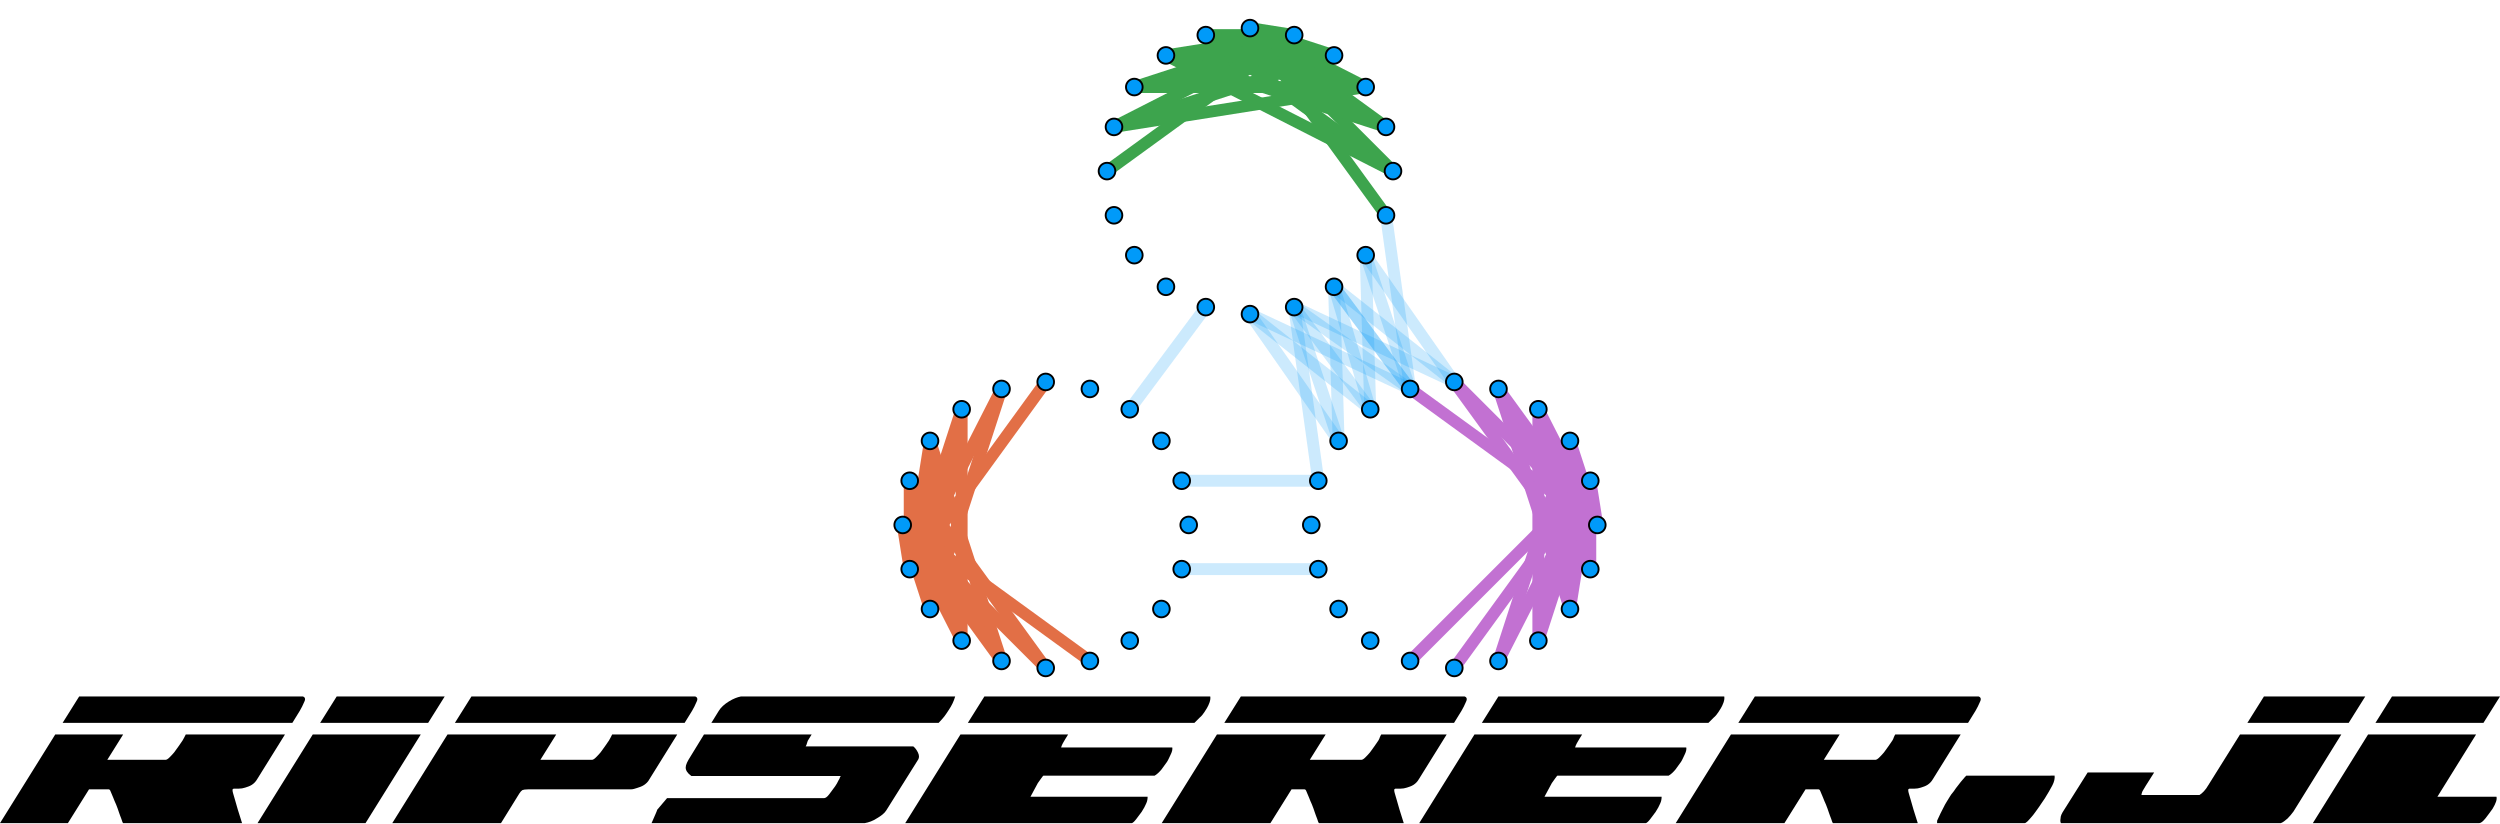
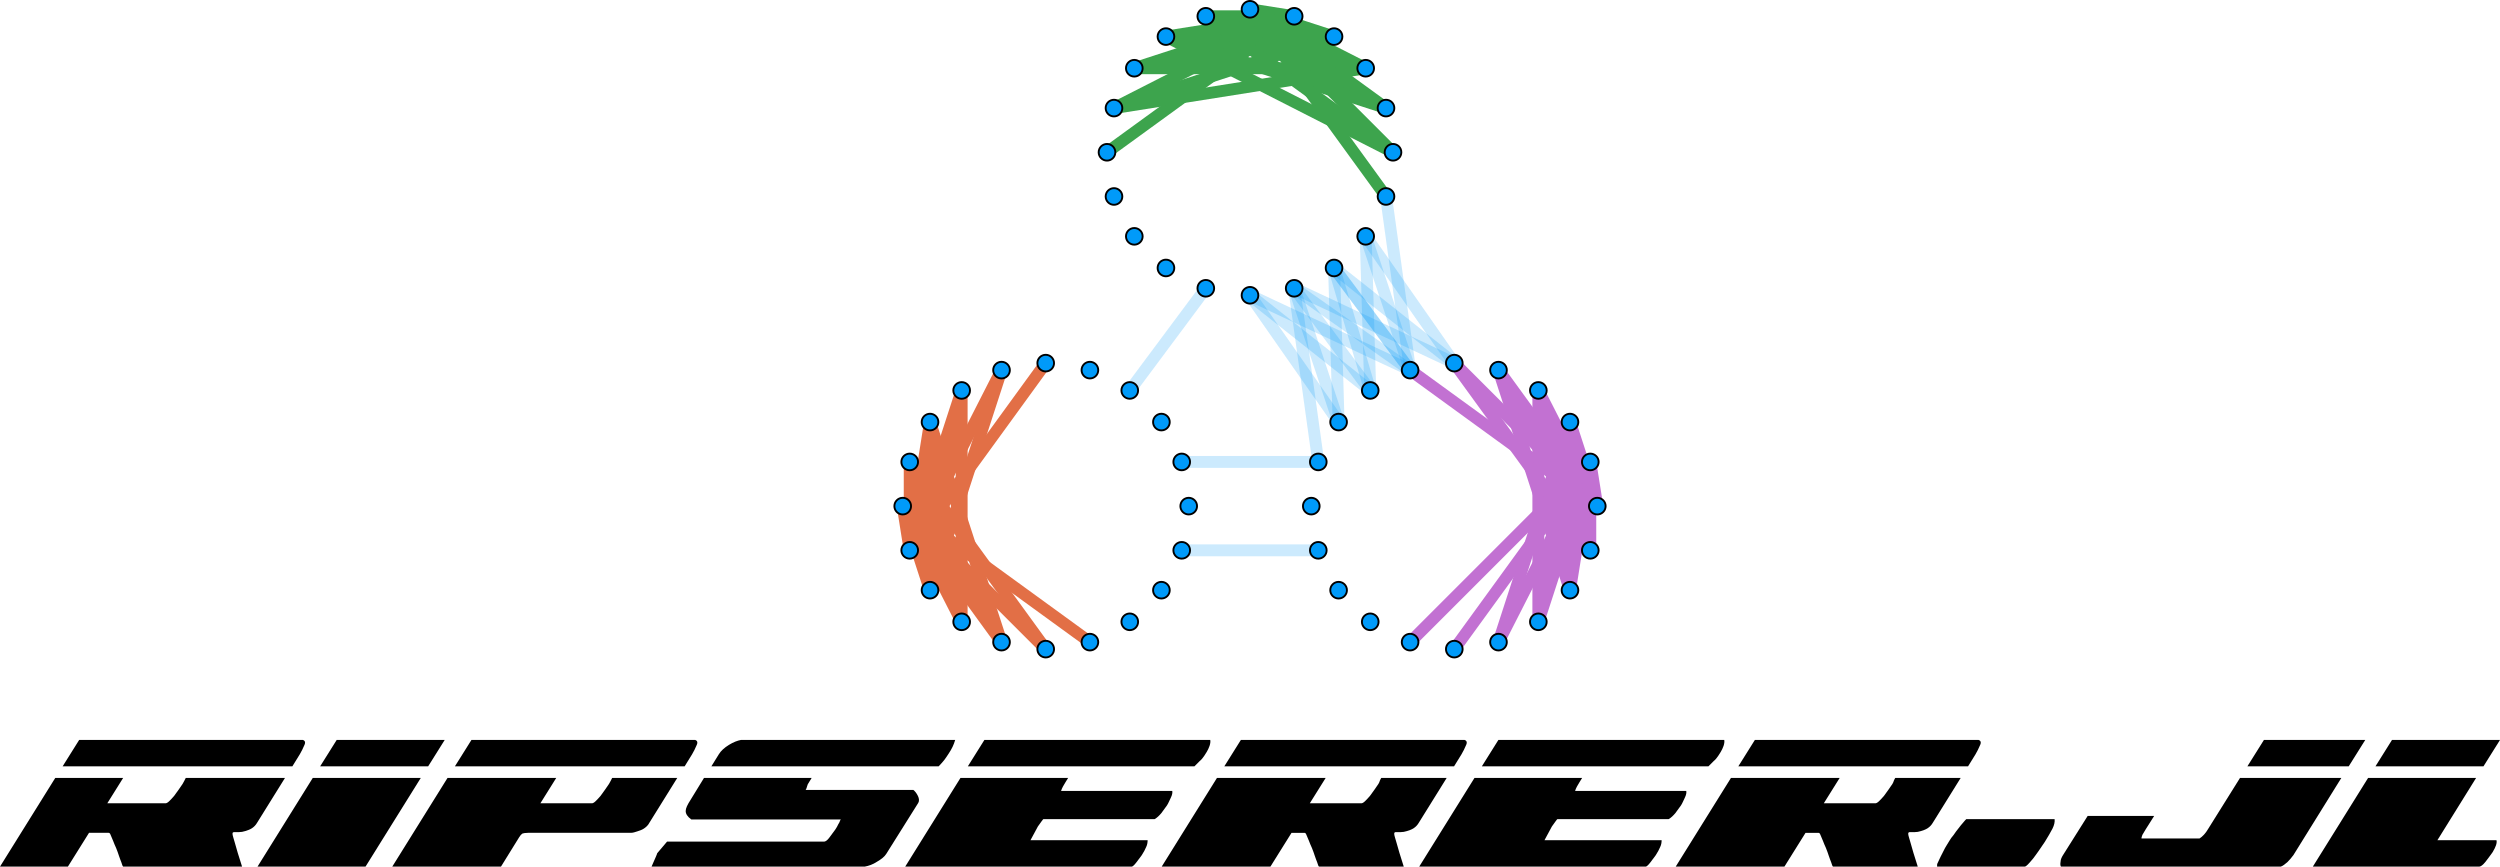
- <svg xmlns="http://www.w3.org/2000/svg" xmlns:xlink="http://www.w3.org/1999/xlink" width="360.984mm" height="118.854mm" viewBox="0 0 360.984 118.854" version="1.1" id="svg8">
+ <svg xmlns="http://www.w3.org/2000/svg" xmlns:xlink="http://www.w3.org/1999/xlink" width="360.984mm" height="125.132mm" viewBox="0 0 360.984 125.132" version="1.1" id="svg8">
  <defs id="defs2">
    <linearGradient id="linearGradient5835">
      <stop style="stop-color:#ff0000;stop-opacity:1;" offset="0" id="stop5837" />
      <stop style="stop-color:#ff0000;stop-opacity:0;" offset="1" id="stop5839" />
    </linearGradient>
    <linearGradient xlink:href="#linearGradient5835" id="linearGradient5841" x1="-221.821" y1="1756.084" x2="258.179" y2="1756.084" gradientUnits="userSpaceOnUse" />
    <clipPath id="clip970">
      <rect x="0" y="0" width="2400" height="1600" id="rect286899" />
    </clipPath>
    <clipPath id="clip971">
      <rect x="480" y="0" width="1681" height="1600" id="rect286906" />
    </clipPath>
    <clipPath id="clip972">
      <rect x="510" y="47" width="1443" height="1443" id="rect286913" />
    </clipPath>
    <clipPath id="clip540">
      <rect x="0" y="0" width="2400" height="1600" id="rect5111" />
    </clipPath>
    <clipPath id="clip541">
      <rect x="480" y="0" width="1681" height="1600" id="rect5118" />
    </clipPath>
    <clipPath id="clip542">
      <rect x="510" y="47" width="1443" height="1443" id="rect5125" />
    </clipPath>
    <clipPath id="clip540-3">
      <rect x="0" y="0" width="2400" height="1600" id="rect5919" />
    </clipPath>
    <clipPath id="clip541-6">
      <rect x="480" y="0" width="1681" height="1600" id="rect5926" />
    </clipPath>
    <clipPath id="clip542-7">
      <rect x="510" y="47" width="1443" height="1443" id="rect5933" />
    </clipPath>
    <clipPath id="clip570">
      <rect x="0" y="0" width="2400" height="1600" id="rect6727" />
    </clipPath>
    <clipPath id="clip571">
      <rect x="480" y="0" width="1681" height="1600" id="rect6734" />
    </clipPath>
    <clipPath id="clip572">
      <rect x="510" y="47" width="1443" height="1443" id="rect6741" />
    </clipPath>
    <clipPath id="clip600">
      <rect x="0" y="0" width="2400" height="1600" id="rect1929" />
    </clipPath>
    <clipPath id="clip601">
      <rect x="480" y="0" width="1681" height="1600" id="rect1936" />
    </clipPath>
    <clipPath id="clip602">
      <rect x="510" y="47" width="1443" height="1443" id="rect1943" />
    </clipPath>
  </defs>
-   <g id="layer1" transform="translate(41.49708,94.77621)">
+   <g id="layer1" transform="translate(41.49708,101.0544)">
    <g aria-label="Ripserer.jl" id="text843" style="font-style:normal;font-variant:normal;font-weight:normal;font-stretch:normal;font-size:50.8px;line-height:1.25;font-family:'Dassault Laser Italic';-inkscape-font-specification:'Dassault Laser Italic, Normal';font-variant-ligatures:normal;font-variant-caps:normal;font-variant-numeric:normal;font-variant-east-asian:normal;letter-spacing:0px;word-spacing:0px;stroke-width:0.265">
      <path d="m -26.003,14.934 h 8.433 c 0.102,0 0.305,-0.102 0.508,-0.305 0.203,-0.203 0.457,-0.457 0.711,-0.762 0.203,-0.305 0.457,-0.61 0.66,-0.914 0.203,-0.305 0.406,-0.61 0.559,-0.813 0.152,-0.254 0.305,-0.559 0.457,-0.864 h 14.326 l -4.013,6.452 c -0.203,0.356 -0.457,0.61 -0.762,0.813 -0.305,0.203 -0.66,0.305 -0.965,0.406 -0.305,0.102 -0.61,0.152 -0.914,0.152 -0.305,0 -0.559,0 -0.762,0 l -0.152,0.102 v 0.203 c 0,0.152 0.152,0.61 0.356,1.321 0.203,0.711 0.508,1.829 1.016,3.353 H -23.717 c -0.102,-0.102 -0.152,-0.305 -0.254,-0.61 -0.102,-0.305 -0.254,-0.61 -0.356,-0.965 -0.102,-0.356 -0.254,-0.711 -0.406,-1.118 -0.152,-0.356 -0.305,-0.66 -0.406,-0.965 -0.203,-0.508 -0.356,-0.813 -0.406,-0.965 -0.051,-0.152 -0.152,-0.254 -0.254,-0.254 h -2.845 l -3.048,4.877 h -9.804 l 7.976,-12.802 h 9.804 z M 1.785,7.872 0.718,9.6 H -32.455 l 2.388,-3.81 H 2.242 c 0.305,0.102 0.406,0.356 0.203,0.762 -0.203,0.457 -0.406,0.914 -0.66,1.321 z" style="font-style:normal;font-variant:normal;font-weight:normal;font-stretch:normal;font-size:50.8px;font-family:'Dassault Laser Italic';-inkscape-font-specification:'Dassault Laser Italic, Normal';font-variant-ligatures:normal;font-variant-caps:normal;font-variant-numeric:normal;font-variant-east-asian:normal;stroke-width:0.265" id="path9286" />
      <path d="m -4.312,24.078 7.976,-12.802 h 15.596 l -7.976,12.802 z M 22.714,5.79 l -2.388,3.81 h -15.596 l 2.388,-3.81 z" style="font-style:normal;font-variant:normal;font-weight:normal;font-stretch:normal;font-size:50.8px;font-family:'Dassault Laser Italic';-inkscape-font-specification:'Dassault Laser Italic, Normal';font-variant-ligatures:normal;font-variant-caps:normal;font-variant-numeric:normal;font-variant-east-asian:normal;stroke-width:0.265" id="path9288" />
      <path d="m 36.532,14.934 h 7.468 c 0.102,0 0.305,-0.102 0.508,-0.305 0.203,-0.203 0.457,-0.457 0.711,-0.762 0.203,-0.305 0.457,-0.61 0.66,-0.914 0.203,-0.305 0.406,-0.61 0.559,-0.813 0.152,-0.254 0.305,-0.559 0.457,-0.864 h 9.398 l -4.013,6.452 c -0.203,0.406 -0.508,0.66 -0.813,0.864 -0.305,0.203 -0.66,0.305 -0.965,0.406 -0.305,0.102 -0.61,0.203 -0.914,0.203 -0.305,0 -0.559,0 -0.762,0 h -14.072 c -0.406,0 -0.66,0.051 -0.813,0.102 -0.152,0.102 -0.305,0.254 -0.457,0.508 l -2.642,4.267 h -15.697 l 7.976,-12.802 h 15.697 z m 21.895,-7.061 -1.067,1.727 h -33.172 l 2.388,-3.81 h 32.309 c 0.305,0.102 0.406,0.356 0.203,0.762 -0.203,0.457 -0.406,0.914 -0.66,1.321 z" style="font-style:normal;font-variant:normal;font-weight:normal;font-stretch:normal;font-size:50.8px;font-family:'Dassault Laser Italic';-inkscape-font-specification:'Dassault Laser Italic, Normal';font-variant-ligatures:normal;font-variant-caps:normal;font-variant-numeric:normal;font-variant-east-asian:normal;stroke-width:0.265" id="path9290" />
      <path d="m 75.14,12.19 -0.102,0.305 c -0.051,0.203 -0.102,0.356 -0.203,0.508 h 15.545 c 0.254,0.203 0.457,0.457 0.66,0.864 0.203,0.406 0.203,0.762 0.051,1.016 l -4.623,7.366 c -0.254,0.406 -0.711,0.762 -1.321,1.118 -0.61,0.406 -1.219,0.61 -1.778,0.711 h -30.785 c 0.508,-1.168 0.813,-1.829 0.813,-1.93 l 1.422,-1.676 h 22.657 c 0.203,0 0.457,-0.152 0.762,-0.559 0.305,-0.406 0.559,-0.762 0.864,-1.168 l 0.254,-0.406 c 0.152,-0.305 0.254,-0.508 0.356,-0.66 0.051,-0.152 0.102,-0.305 0.203,-0.406 h -21.59 c -0.559,-0.406 -0.813,-0.813 -0.813,-1.219 0,-0.406 0.254,-0.914 0.711,-1.626 l 1.93,-3.15 h 15.545 z m -13.919,-2.591 1.067,-1.727 c 0.305,-0.508 0.813,-0.965 1.473,-1.372 0.66,-0.406 1.219,-0.61 1.727,-0.711 h 30.937 c -0.203,0.711 -0.508,1.321 -0.914,1.93 -0.203,0.356 -0.457,0.66 -0.66,0.965 -0.254,0.305 -0.508,0.61 -0.813,0.914 z m -7.925,12.649 0.102,-0.102 z" style="font-style:normal;font-variant:normal;font-weight:normal;font-stretch:normal;font-size:50.8px;font-family:'Dassault Laser Italic';-inkscape-font-specification:'Dassault Laser Italic, Normal';font-variant-ligatures:normal;font-variant-caps:normal;font-variant-numeric:normal;font-variant-east-asian:normal;stroke-width:0.265" id="path9292" />
      <path d="M 121.926,24.078 H 89.211 l 7.976,-12.802 h 15.545 l -0.406,0.66 c -0.102,0.203 -0.254,0.406 -0.356,0.61 -0.102,0.203 -0.203,0.406 -0.254,0.61 h 16.053 c 0.051,0.203 0,0.559 -0.203,0.965 -0.203,0.406 -0.356,0.813 -0.559,1.118 -0.305,0.406 -0.559,0.762 -0.813,1.118 -0.305,0.356 -0.61,0.66 -0.965,0.864 h -16.053 c -0.051,0 -0.152,0.152 -0.305,0.356 l -0.508,0.711 -1.067,1.981 h 16.916 c 0,0.305 -0.051,0.66 -0.203,0.965 -0.152,0.356 -0.356,0.762 -0.66,1.219 -0.203,0.254 -0.457,0.61 -0.762,1.016 -0.305,0.406 -0.559,0.61 -0.66,0.61 z M 100.641,5.79 h 32.614 c 0.051,0.254 0,0.559 -0.102,0.864 -0.102,0.305 -0.254,0.61 -0.406,0.864 l -0.356,0.559 c -0.203,0.305 -0.406,0.559 -0.66,0.762 -0.254,0.254 -0.508,0.508 -0.762,0.762 H 98.253 Z" style="font-style:normal;font-variant:normal;font-weight:normal;font-stretch:normal;font-size:50.8px;font-family:'Dassault Laser Italic';-inkscape-font-specification:'Dassault Laser Italic, Normal';font-variant-ligatures:normal;font-variant-caps:normal;font-variant-numeric:normal;font-variant-east-asian:normal;stroke-width:0.265" id="path9294" />
      <path d="m 147.631,14.934 h 7.468 c 0.102,0 0.305,-0.102 0.508,-0.305 0.203,-0.203 0.457,-0.457 0.711,-0.762 0.203,-0.305 0.457,-0.61 0.66,-0.914 0.203,-0.305 0.406,-0.61 0.559,-0.813 0.102,-0.152 0.152,-0.305 0.203,-0.457 0.051,-0.102 0.102,-0.254 0.203,-0.406 h 9.449 l -4.013,6.452 c -0.203,0.356 -0.457,0.61 -0.762,0.813 -0.305,0.203 -0.66,0.305 -0.965,0.406 -0.305,0.102 -0.61,0.152 -0.914,0.152 -0.305,0 -0.559,0 -0.762,0 l -0.152,0.102 v 0.203 c 0,0.152 0.152,0.61 0.356,1.321 0.203,0.711 0.508,1.829 1.016,3.353 h -12.243 c -0.102,-0.102 -0.152,-0.305 -0.254,-0.61 -0.102,-0.305 -0.254,-0.61 -0.356,-0.965 -0.102,-0.356 -0.254,-0.711 -0.406,-1.118 -0.152,-0.356 -0.305,-0.66 -0.406,-0.965 -0.203,-0.508 -0.356,-0.813 -0.406,-0.965 -0.051,-0.152 -0.152,-0.254 -0.254,-0.254 h -1.88 l -3.048,4.877 h -15.697 l 7.976,-12.802 h 15.697 z m 21.895,-7.061 -1.067,1.727 h -33.172 l 2.388,-3.81 h 32.309 c 0.305,0.102 0.406,0.356 0.203,0.762 -0.203,0.457 -0.406,0.914 -0.66,1.321 z" style="font-style:normal;font-variant:normal;font-weight:normal;font-stretch:normal;font-size:50.8px;font-family:'Dassault Laser Italic';-inkscape-font-specification:'Dassault Laser Italic, Normal';font-variant-ligatures:normal;font-variant-caps:normal;font-variant-numeric:normal;font-variant-east-asian:normal;stroke-width:0.265" id="path9296" />
      <path d="m 196.145,24.078 h -32.715 l 7.976,-12.802 h 15.545 l -0.406,0.66 c -0.102,0.203 -0.254,0.406 -0.356,0.61 -0.102,0.203 -0.203,0.406 -0.254,0.61 h 16.053 c 0.051,0.203 0,0.559 -0.203,0.965 -0.203,0.406 -0.356,0.813 -0.559,1.118 -0.305,0.406 -0.559,0.762 -0.813,1.118 -0.305,0.356 -0.61,0.66 -0.965,0.864 h -16.053 c -0.051,0 -0.152,0.152 -0.305,0.356 l -0.508,0.711 -1.067,1.981 h 16.916 c 0,0.305 -0.051,0.66 -0.203,0.965 -0.152,0.356 -0.356,0.762 -0.66,1.219 -0.203,0.254 -0.457,0.61 -0.762,1.016 -0.305,0.406 -0.559,0.61 -0.66,0.61 z M 174.86,5.79 h 32.614 c 0.051,0.254 0,0.559 -0.102,0.864 -0.102,0.305 -0.254,0.61 -0.406,0.864 l -0.356,0.559 c -0.203,0.305 -0.406,0.559 -0.66,0.762 -0.254,0.254 -0.508,0.508 -0.762,0.762 h -32.715 z" style="font-style:normal;font-variant:normal;font-weight:normal;font-stretch:normal;font-size:50.8px;font-family:'Dassault Laser Italic';-inkscape-font-specification:'Dassault Laser Italic, Normal';font-variant-ligatures:normal;font-variant-caps:normal;font-variant-numeric:normal;font-variant-east-asian:normal;stroke-width:0.265" id="path9298" />
      <path d="m 221.85,14.934 h 7.468 c 0.102,0 0.305,-0.102 0.508,-0.305 0.203,-0.203 0.457,-0.457 0.711,-0.762 0.203,-0.305 0.457,-0.61 0.66,-0.914 0.203,-0.305 0.406,-0.61 0.559,-0.813 0.102,-0.152 0.152,-0.305 0.203,-0.457 0.051,-0.102 0.102,-0.254 0.203,-0.406 h 9.449 l -4.013,6.452 c -0.203,0.356 -0.457,0.61 -0.762,0.813 -0.305,0.203 -0.66,0.305 -0.965,0.406 -0.305,0.102 -0.61,0.152 -0.914,0.152 -0.305,0 -0.559,0 -0.762,0 l -0.152,0.102 v 0.203 c 0,0.152 0.152,0.61 0.356,1.321 0.203,0.711 0.508,1.829 1.016,3.353 h -12.243 c -0.102,-0.102 -0.152,-0.305 -0.254,-0.61 -0.102,-0.305 -0.254,-0.61 -0.356,-0.965 -0.102,-0.356 -0.254,-0.711 -0.406,-1.118 -0.152,-0.356 -0.305,-0.66 -0.406,-0.965 -0.203,-0.508 -0.356,-0.813 -0.406,-0.965 -0.051,-0.152 -0.152,-0.254 -0.254,-0.254 h -1.88 l -3.048,4.877 h -15.697 l 7.976,-12.802 h 15.697 z m 21.895,-7.061 -1.067,1.727 h -33.172 l 2.388,-3.81 h 32.309 c 0.305,0.102 0.406,0.356 0.203,0.762 -0.203,0.457 -0.406,0.914 -0.66,1.321 z" style="font-style:normal;font-variant:normal;font-weight:normal;font-stretch:normal;font-size:50.8px;font-family:'Dassault Laser Italic';-inkscape-font-specification:'Dassault Laser Italic, Normal';font-variant-ligatures:normal;font-variant-caps:normal;font-variant-numeric:normal;font-variant-east-asian:normal;stroke-width:0.265" id="path9300" />
      <path d="m 255.174,17.22 c 0.051,0.406 -0.051,0.864 -0.305,1.372 -0.305,0.559 -0.66,1.219 -1.118,1.93 -0.305,0.406 -0.559,0.864 -0.864,1.27 -0.305,0.406 -0.559,0.813 -0.813,1.118 -0.305,0.356 -0.559,0.66 -0.762,0.864 -0.203,0.203 -0.356,0.305 -0.457,0.305 h -12.649 c 0,-0.254 0,-0.406 0.051,-0.457 0.305,-0.711 0.61,-1.27 0.813,-1.676 0.203,-0.406 0.356,-0.711 0.559,-1.016 l 0.406,-0.66 c 0.102,-0.203 0.305,-0.457 0.559,-0.762 0.203,-0.305 0.457,-0.66 0.711,-0.965 0.203,-0.305 0.457,-0.559 0.66,-0.813 0.203,-0.254 0.356,-0.406 0.457,-0.508 z" style="font-style:normal;font-variant:normal;font-weight:normal;font-stretch:normal;font-size:50.8px;font-family:'Dassault Laser Italic';-inkscape-font-specification:'Dassault Laser Italic, Normal';font-variant-ligatures:normal;font-variant-caps:normal;font-variant-numeric:normal;font-variant-east-asian:normal;stroke-width:0.265" id="path9302" />
      <path d="m 289.667,22.401 c -0.254,0.356 -0.559,0.711 -0.864,1.016 -0.356,0.305 -0.66,0.559 -0.965,0.66 h -31.75 c -0.102,-0.152 -0.102,-0.406 -0.051,-0.711 0,-0.305 0.152,-0.66 0.457,-1.118 l 3.454,-5.486 h 9.601 l -1.219,1.93 c -0.254,0.406 -0.406,0.66 -0.457,0.762 -0.051,0.102 -0.102,0.254 -0.152,0.457 v 0.102 h 8.382 c 0.406,-0.254 0.864,-0.711 1.27,-1.422 l 4.572,-7.315 h 14.63 z m 10.363,-16.612 -2.388,3.81 h -14.63 l 2.388,-3.81 z" style="font-style:normal;font-variant:normal;font-weight:normal;font-stretch:normal;font-size:50.8px;font-family:'Dassault Laser Italic';-inkscape-font-specification:'Dassault Laser Italic, Normal';font-variant-ligatures:normal;font-variant-caps:normal;font-variant-numeric:normal;font-variant-east-asian:normal;stroke-width:0.265" id="path9304" />
      <path d="m 316.49,24.078 h -24.028 l 7.976,-12.802 h 15.596 l -5.588,8.992 h 8.534 c 0.102,0.406 -0.102,0.965 -0.559,1.727 -0.305,0.406 -0.61,0.864 -1.016,1.372 -0.406,0.508 -0.711,0.711 -0.914,0.711 z m 2.997,-18.288 -2.388,3.81 h -15.596 l 2.388,-3.81 z" style="font-style:normal;font-variant:normal;font-weight:normal;font-stretch:normal;font-size:50.8px;font-family:'Dassault Laser Italic';-inkscape-font-specification:'Dassault Laser Italic, Normal';font-variant-ligatures:normal;font-variant-caps:normal;font-variant-numeric:normal;font-variant-east-asian:normal;stroke-width:0.265" id="path9306" />
    </g>
-     <g id="g298716" transform="matrix(0.06614583,0,0,0.06614583,121.0208,-101.3405)">
+     <g id="g298716" transform="matrix(0.06614583,0,0,0.06614583,121.0208,-110.3364)">
      <g id="g6390" transform="matrix(1.320462,0,0,1.320462,-1318.147,-241.5185)">
        <g id="g7198" transform="matrix(0.9835073,0,0,0.9835073,21.85856,-49.79358)">
          <polyline clip-path="url(#clip572)" style="fill:none;stroke:#e26f46;stroke-width:20;stroke-opacity:1" points="   647.869,1111.76 659.633,1186.04    " id="polyline6746" transform="translate(-29.63435,83.64107)" />
          <polyline clip-path="url(#clip572)" style="fill:none;stroke:#e26f46;stroke-width:20;stroke-opacity:1" points="   659.633,1037.48 659.633,1186.04    " id="polyline6748" transform="translate(-29.63435,83.64107)" />
          <polyline clip-path="url(#clip572)" style="fill:none;stroke:#e26f46;stroke-width:20;stroke-opacity:1" points="   647.869,1111.76 693.776,1253.05    " id="polyline6750" transform="translate(-29.63435,83.64107)" />
          <polyline clip-path="url(#clip572)" style="fill:none;stroke:#e26f46;stroke-width:20;stroke-opacity:1" points="   693.776,970.469 659.633,1186.04    " id="polyline6752" transform="translate(-29.63435,83.64107)" />
          <polyline clip-path="url(#clip572)" style="fill:none;stroke:#e26f46;stroke-width:20;stroke-opacity:1" points="   647.869,1111.76 746.954,1306.22    " id="polyline6754" transform="translate(-29.63435,83.64107)" />
          <polyline clip-path="url(#clip572)" style="fill:none;stroke:#e26f46;stroke-width:20;stroke-opacity:1" points="   659.633,1037.48 693.776,1253.05    " id="polyline6756" transform="translate(-29.63435,83.64107)" />
          <polyline clip-path="url(#clip572)" style="fill:none;stroke:#e26f46;stroke-width:20;stroke-opacity:1" points="   746.954,917.291 659.633,1186.04    " id="polyline6758" transform="translate(-29.63435,83.64107)" />
          <polyline clip-path="url(#clip572)" style="fill:none;stroke:#e26f46;stroke-width:20;stroke-opacity:1" points="   693.776,970.469 693.776,1253.05    " id="polyline6760" transform="translate(-29.63435,83.64107)" />
          <polyline clip-path="url(#clip572)" style="fill:none;stroke:#e26f46;stroke-width:20;stroke-opacity:1" points="   659.633,1037.48 746.954,1306.22    " id="polyline6762" transform="translate(-29.63435,83.64107)" />
          <polyline clip-path="url(#clip572)" style="fill:none;stroke:#e26f46;stroke-width:20;stroke-opacity:1" points="   647.869,1111.76 813.963,1340.37    " id="polyline6764" transform="translate(-29.63435,83.64107)" />
          <polyline clip-path="url(#clip572)" style="fill:none;stroke:#e26f46;stroke-width:20;stroke-opacity:1" points="   693.776,970.469 746.954,1306.22    " id="polyline6766" transform="translate(-29.63435,83.64107)" />
          <polyline clip-path="url(#clip572)" style="fill:none;stroke:#e26f46;stroke-width:20;stroke-opacity:1" points="   647.869,1111.76 888.243,1352.13    " id="polyline6768" transform="translate(-29.63435,83.64107)" />
          <polyline clip-path="url(#clip572)" style="fill:none;stroke:#e26f46;stroke-width:20;stroke-opacity:1" points="   813.963,883.148 659.633,1186.04    " id="polyline6770" transform="translate(-29.63435,83.64107)" />
          <polyline clip-path="url(#clip572)" style="fill:none;stroke:#e26f46;stroke-width:20;stroke-opacity:1" points="   746.954,917.291 693.776,1253.05    " id="polyline6772" transform="translate(-29.63435,83.64107)" />
          <polyline clip-path="url(#clip572)" style="fill:none;stroke:#e26f46;stroke-width:20;stroke-opacity:1" points="   659.633,1037.48 813.963,1340.37    " id="polyline6774" transform="translate(-29.63435,83.64107)" />
          <polyline clip-path="url(#clip572)" style="fill:none;stroke:#e26f46;stroke-width:20;stroke-opacity:1" points="   647.869,1111.76 962.522,1340.37    " id="polyline6776" transform="translate(-29.63435,83.64107)" />
          <polyline clip-path="url(#clip572)" style="fill:none;stroke:#e26f46;stroke-width:20;stroke-opacity:1" points="   813.963,883.148 693.776,1253.05    " id="polyline6778" transform="translate(-29.63435,83.64107)" />
          <polyline clip-path="url(#clip572)" style="fill:none;stroke:#e26f46;stroke-width:20;stroke-opacity:1" points="   746.954,917.291 746.954,1306.22    " id="polyline6780" transform="translate(-29.63435,83.64107)" />
          <polyline clip-path="url(#clip572)" style="fill:none;stroke:#e26f46;stroke-width:20;stroke-opacity:1" points="   693.776,970.469 813.963,1340.37    " id="polyline6782" transform="translate(-29.63435,83.64107)" />
          <polyline clip-path="url(#clip572)" style="fill:none;stroke:#e26f46;stroke-width:20;stroke-opacity:1" points="   659.633,1186.04 888.243,871.383    " id="polyline6784" transform="translate(-29.63435,83.64107)" />
          <polyline clip-path="url(#clip572)" style="fill:none;stroke:#e26f46;stroke-width:20;stroke-opacity:1" points="   659.633,1037.48 888.243,1352.13    " id="polyline6786" transform="translate(-29.63435,83.64107)" />
          <polyline clip-path="url(#clip572)" style="fill:none;stroke:#c271d2;stroke-width:20;stroke-opacity:1" points="   1815.4,1111.76 1803.63,1037.48    " id="polyline6788" transform="translate(-29.63435,83.64107)" />
          <polyline clip-path="url(#clip572)" style="fill:none;stroke:#c271d2;stroke-width:20;stroke-opacity:1" points="   1803.63,1186.04 1803.63,1037.48    " id="polyline6790" transform="translate(-29.63435,83.64107)" />
          <polyline clip-path="url(#clip572)" style="fill:none;stroke:#c271d2;stroke-width:20;stroke-opacity:1" points="   1815.4,1111.76 1769.49,970.469    " id="polyline6792" transform="translate(-29.63435,83.64107)" />
          <polyline clip-path="url(#clip572)" style="fill:none;stroke:#c271d2;stroke-width:20;stroke-opacity:1" points="   1769.49,1253.05 1803.63,1037.48    " id="polyline6794" transform="translate(-29.63435,83.64107)" />
          <polyline clip-path="url(#clip572)" style="fill:none;stroke:#c271d2;stroke-width:20;stroke-opacity:1" points="   1815.4,1111.76 1716.31,917.291    " id="polyline6796" transform="translate(-29.63435,83.64107)" />
          <polyline clip-path="url(#clip572)" style="fill:none;stroke:#c271d2;stroke-width:20;stroke-opacity:1" points="   1803.63,1186.04 1769.49,970.469    " id="polyline6798" transform="translate(-29.63435,83.64107)" />
          <polyline clip-path="url(#clip572)" style="fill:none;stroke:#c271d2;stroke-width:20;stroke-opacity:1" points="   1716.31,1306.22 1803.63,1037.48    " id="polyline6800" transform="translate(-29.63435,83.64107)" />
          <polyline clip-path="url(#clip572)" style="fill:none;stroke:#c271d2;stroke-width:20;stroke-opacity:1" points="   1815.4,1111.76 1649.31,883.148    " id="polyline6802" transform="translate(-29.63435,83.64107)" />
          <polyline clip-path="url(#clip572)" style="fill:none;stroke:#c271d2;stroke-width:20;stroke-opacity:1" points="   1769.49,1253.05 1769.49,970.469    " id="polyline6804" transform="translate(-29.63435,83.64107)" />
          <polyline clip-path="url(#clip572)" style="fill:none;stroke:#c271d2;stroke-width:20;stroke-opacity:1" points="   1803.63,1186.04 1716.31,917.291    " id="polyline6806" transform="translate(-29.63435,83.64107)" />
          <polyline clip-path="url(#clip572)" style="fill:none;stroke:#c271d2;stroke-width:20;stroke-opacity:1" points="   1649.31,1340.37 1803.63,1037.48    " id="polyline6808" transform="translate(-29.63435,83.64107)" />
          <polyline clip-path="url(#clip572)" style="fill:none;stroke:#c271d2;stroke-width:20;stroke-opacity:1" points="   1769.49,1253.05 1716.31,917.291    " id="polyline6810" transform="translate(-29.63435,83.64107)" />
          <polyline clip-path="url(#clip572)" style="fill:none;stroke:#c271d2;stroke-width:20;stroke-opacity:1" points="   1815.4,1111.76 1575.03,871.383    " id="polyline6812" transform="translate(-29.63435,83.64107)" />
          <polyline clip-path="url(#clip572)" style="fill:none;stroke:#c271d2;stroke-width:20;stroke-opacity:1" points="   1716.31,1306.22 1769.49,970.469    " id="polyline6814" transform="translate(-29.63435,83.64107)" />
          <polyline clip-path="url(#clip572)" style="fill:none;stroke:#c271d2;stroke-width:20;stroke-opacity:1" points="   1803.63,1186.04 1649.31,883.148    " id="polyline6816" transform="translate(-29.63435,83.64107)" />
          <polyline clip-path="url(#clip572)" style="fill:none;stroke:#c271d2;stroke-width:20;stroke-opacity:1" points="   1500.75,883.148 1815.4,1111.76    " id="polyline6818" transform="translate(-29.63435,83.64107)" />
          <polyline clip-path="url(#clip572)" style="fill:none;stroke:#c271d2;stroke-width:20;stroke-opacity:1" points="   1575.03,1352.13 1803.63,1037.48    " id="polyline6820" transform="translate(-29.63435,83.64107)" />
          <polyline clip-path="url(#clip572)" style="fill:none;stroke:#c271d2;stroke-width:20;stroke-opacity:1" points="   1649.31,1340.37 1769.49,970.469    " id="polyline6822" transform="translate(-29.63435,83.64107)" />
          <polyline clip-path="url(#clip572)" style="fill:none;stroke:#c271d2;stroke-width:20;stroke-opacity:1" points="   1716.31,1306.22 1716.31,917.291    " id="polyline6824" transform="translate(-29.63435,83.64107)" />
          <polyline clip-path="url(#clip572)" style="fill:none;stroke:#c271d2;stroke-width:20;stroke-opacity:1" points="   1769.49,1253.05 1649.31,883.148    " id="polyline6826" transform="translate(-29.63435,83.64107)" />
          <polyline clip-path="url(#clip572)" style="fill:none;stroke:#c271d2;stroke-width:20;stroke-opacity:1" points="   1803.63,1186.04 1575.03,871.383    " id="polyline6828" transform="translate(-29.63435,83.64107)" />
          <polyline clip-path="url(#clip572)" style="fill:none;stroke:#c271d2;stroke-width:20;stroke-opacity:1" points="   1500.75,1340.37 1803.63,1037.48    " id="polyline6830" transform="translate(-29.63435,83.64107)" />
          <polyline clip-path="url(#clip572)" style="fill:none;stroke:#3da44d;stroke-width:20;stroke-opacity:1" points="   1305.91,288.377 1231.63,276.612    " id="polyline6832" transform="translate(-29.63435,83.64107)" />
          <polyline clip-path="url(#clip572)" style="fill:none;stroke:#3da44d;stroke-width:20;stroke-opacity:1" points="   1157.35,288.377 1305.91,288.377    " id="polyline6834" transform="translate(-29.63435,83.64107)" />
          <polyline clip-path="url(#clip572)" style="fill:none;stroke:#3da44d;stroke-width:20;stroke-opacity:1" points="   1372.92,322.519 1231.63,276.612    " id="polyline6836" transform="translate(-29.63435,83.64107)" />
          <polyline clip-path="url(#clip572)" style="fill:none;stroke:#3da44d;stroke-width:20;stroke-opacity:1" points="   1157.35,288.377 1372.92,322.519    " id="polyline6838" transform="translate(-29.63435,83.64107)" />
          <polyline clip-path="url(#clip572)" style="fill:none;stroke:#3da44d;stroke-width:20;stroke-opacity:1" points="   1090.35,322.519 1305.91,288.377    " id="polyline6840" transform="translate(-29.63435,83.64107)" />
          <polyline clip-path="url(#clip572)" style="fill:none;stroke:#3da44d;stroke-width:20;stroke-opacity:1" points="   1426.1,375.698 1231.63,276.612    " id="polyline6842" transform="translate(-29.63435,83.64107)" />
          <polyline clip-path="url(#clip572)" style="fill:none;stroke:#3da44d;stroke-width:20;stroke-opacity:1" points="   1090.35,322.519 1372.92,322.519    " id="polyline6844" transform="translate(-29.63435,83.64107)" />
          <polyline clip-path="url(#clip572)" style="fill:none;stroke:#3da44d;stroke-width:20;stroke-opacity:1" points="   1460.24,442.706 1231.63,276.612    " id="polyline6846" transform="translate(-29.63435,83.64107)" />
          <polyline clip-path="url(#clip572)" style="fill:none;stroke:#3da44d;stroke-width:20;stroke-opacity:1" points="   1157.35,288.377 1426.1,375.698    " id="polyline6848" transform="translate(-29.63435,83.64107)" />
          <polyline clip-path="url(#clip572)" style="fill:none;stroke:#3da44d;stroke-width:20;stroke-opacity:1" points="   1037.17,375.698 1305.91,288.377    " id="polyline6850" transform="translate(-29.63435,83.64107)" />
          <polyline clip-path="url(#clip572)" style="fill:none;stroke:#3da44d;stroke-width:20;stroke-opacity:1" points="   1157.35,288.377 1460.24,442.706    " id="polyline6852" transform="translate(-29.63435,83.64107)" />
          <polyline clip-path="url(#clip572)" style="fill:none;stroke:#3da44d;stroke-width:20;stroke-opacity:1" points="   1090.35,322.519 1426.1,375.698    " id="polyline6854" transform="translate(-29.63435,83.64107)" />
          <polyline clip-path="url(#clip572)" style="fill:none;stroke:#3da44d;stroke-width:20;stroke-opacity:1" points="   1003.02,442.706 1305.91,288.377    " id="polyline6856" transform="translate(-29.63435,83.64107)" />
          <polyline clip-path="url(#clip572)" style="fill:none;stroke:#3da44d;stroke-width:20;stroke-opacity:1" points="   1037.17,375.698 1372.92,322.519    " id="polyline6858" transform="translate(-29.63435,83.64107)" />
          <polyline clip-path="url(#clip572)" style="fill:none;stroke:#3da44d;stroke-width:20;stroke-opacity:1" points="   1472.01,516.986 1231.63,276.612    " id="polyline6860" transform="translate(-29.63435,83.64107)" />
          <polyline clip-path="url(#clip572)" style="fill:none;stroke:#3da44d;stroke-width:20;stroke-opacity:1" points="   1090.35,322.519 1460.24,442.706    " id="polyline6862" transform="translate(-29.63435,83.64107)" />
          <polyline clip-path="url(#clip572)" style="fill:none;stroke:#3da44d;stroke-width:20;stroke-opacity:1" points="   1003.02,442.706 1372.92,322.519    " id="polyline6864" transform="translate(-29.63435,83.64107)" />
          <polyline clip-path="url(#clip572)" style="fill:none;stroke:#3da44d;stroke-width:20;stroke-opacity:1" points="   991.26,516.986 1305.91,288.377    " id="polyline6866" transform="translate(-29.63435,83.64107)" />
          <polyline clip-path="url(#clip572)" style="fill:none;stroke:#3da44d;stroke-width:20;stroke-opacity:1" points="   1460.24,591.266 1231.63,276.612    " id="polyline6868" transform="translate(-29.63435,83.64107)" />
          <polyline clip-path="url(#clip572)" style="fill:none;stroke:#3da44d;stroke-width:20;stroke-opacity:1" points="   1157.35,288.377 1472.01,516.986    " id="polyline6870" transform="translate(-29.63435,83.64107)" />
          <polyline clip-path="url(#clip572)" style="fill:none;stroke:#3da44d;stroke-width:20;stroke-opacity:1" points="   1037.17,375.698 1426.1,375.698    " id="polyline6872" transform="translate(-29.63435,83.64107)" />
          <polyline clip-path="url(#clip572)" style="fill:none;stroke:#3da44d;stroke-width:20;stroke-opacity:1" points="   1090.35,322.519 1472.01,516.986    " id="polyline6874" transform="translate(-29.63435,83.64107)" />
          <polyline clip-path="url(#clip572)" style="fill:none;stroke:#3da44d;stroke-width:20;stroke-opacity:1" points="   1003.02,442.706 1426.1,375.698    " id="polyline6876" transform="translate(-29.63435,83.64107)" />
          <polyline clip-path="url(#clip572)" style="fill:none;stroke:#009af9;stroke-width:20;stroke-opacity:0.2" points="   1305.91,745.595 1433.74,917.291    " id="polyline6878" transform="translate(-29.63435,83.64107)" />
          <polyline clip-path="url(#clip572)" style="fill:none;stroke:#009af9;stroke-width:20;stroke-opacity:0.2" points="   1372.92,711.453 1500.75,883.148    " id="polyline6880" transform="translate(-29.63435,83.64107)" />
          <polyline clip-path="url(#clip572)" style="fill:none;stroke:#009af9;stroke-width:20;stroke-opacity:0.2" points="   1372.92,711.453 1433.74,917.291    " id="polyline6882" transform="translate(-29.63435,83.64107)" />
          <polyline clip-path="url(#clip572)" style="fill:none;stroke:#009af9;stroke-width:20;stroke-opacity:0.2" points="   1426.1,658.274 1500.75,883.148    " id="polyline6884" transform="translate(-29.63435,83.64107)" />
          <polyline clip-path="url(#clip572)" style="fill:none;stroke:#009af9;stroke-width:20;stroke-opacity:0.2" points="   1305.91,745.595 1380.56,970.469    " id="polyline6886" transform="translate(-29.63435,83.64107)" />
          <polyline clip-path="url(#clip572)" style="fill:none;stroke:#009af9;stroke-width:20;stroke-opacity:0.2" points="   1305.91,745.595 1500.75,883.148    " id="polyline6888" transform="translate(-29.63435,83.64107)" />
          <polyline clip-path="url(#clip572)" style="fill:none;stroke:#009af9;stroke-width:20;stroke-opacity:0.2" points="   1231.63,757.36 1433.74,917.291    " id="polyline6890" transform="translate(-29.63435,83.64107)" />
          <polyline clip-path="url(#clip572)" style="fill:none;stroke:#009af9;stroke-width:20;stroke-opacity:0.2" points="   1372.92,711.453 1575.03,871.383    " id="polyline6892" transform="translate(-29.63435,83.64107)" />
          <polyline clip-path="url(#clip572)" style="fill:none;stroke:#009af9;stroke-width:20;stroke-opacity:0.2" points="   1426.1,658.274 1433.74,917.291    " id="polyline6894" transform="translate(-29.63435,83.64107)" />
          <polyline clip-path="url(#clip572)" style="fill:none;stroke:#009af9;stroke-width:20;stroke-opacity:0.2" points="   1372.92,711.453 1380.56,970.469    " id="polyline6896" transform="translate(-29.63435,83.64107)" />
          <polyline clip-path="url(#clip572)" style="fill:none;stroke:#009af9;stroke-width:20;stroke-opacity:0.2" points="   1231.63,757.36 1380.56,970.469    " id="polyline6898" transform="translate(-29.63435,83.64107)" />
          <polyline clip-path="url(#clip572)" style="fill:none;stroke:#009af9;stroke-width:20;stroke-opacity:0.2" points="   1426.1,658.274 1575.03,871.383    " id="polyline6900" transform="translate(-29.63435,83.64107)" />
          <polyline clip-path="url(#clip572)" style="fill:none;stroke:#009af9;stroke-width:20;stroke-opacity:0.2" points="   1460.24,591.266 1500.75,883.148    " id="polyline6902" transform="translate(-29.63435,83.64107)" />
          <polyline clip-path="url(#clip572)" style="fill:none;stroke:#009af9;stroke-width:20;stroke-opacity:0.2" points="   1305.91,745.595 1346.42,1037.48    " id="polyline6904" transform="translate(-29.63435,83.64107)" />
          <polyline clip-path="url(#clip572)" style="fill:none;stroke:#009af9;stroke-width:20;stroke-opacity:0.2" points="   1231.63,757.36 1500.75,883.148    " id="polyline6906" transform="translate(-29.63435,83.64107)" />
          <polyline clip-path="url(#clip572)" style="fill:none;stroke:#009af9;stroke-width:20;stroke-opacity:0.2" points="   1305.91,745.595 1575.03,871.383    " id="polyline6908" transform="translate(-29.63435,83.64107)" />
          <polyline clip-path="url(#clip572)" style="fill:none;stroke:#009af9;stroke-width:20;stroke-opacity:0.2" points="   1346.42,1186.04 1116.85,1186.04    " id="polyline6910" transform="translate(-29.63435,83.64107)" />
          <polyline clip-path="url(#clip572)" style="fill:none;stroke:#009af9;stroke-width:20;stroke-opacity:0.2" points="   1346.42,1037.48 1116.85,1037.48    " id="polyline6912" transform="translate(-29.63435,83.64107)" />
          <polyline clip-path="url(#clip572)" style="fill:none;stroke:#009af9;stroke-width:20;stroke-opacity:0.2" points="   1372.92,711.453 1500.75,883.148    " id="polyline6914" transform="translate(-29.63435,83.64107)" />
          <polyline clip-path="url(#clip572)" style="fill:none;stroke:#009af9;stroke-width:20;stroke-opacity:0.2" points="   1157.35,745.595 1029.53,917.291    " id="polyline6916" transform="translate(-29.63435,83.64107)" />
          <circle clip-path="url(#clip572)" cx="888.243" cy="871.383" r="14" fill="#009af9" fill-rule="evenodd" fill-opacity="1" stroke="#000000" stroke-opacity="1" stroke-width="3.2" id="circle6918" transform="translate(-29.63435,83.64107)" />
          <circle clip-path="url(#clip572)" cx="962.522" cy="883.148" r="14" fill="#009af9" fill-rule="evenodd" fill-opacity="1" stroke="#000000" stroke-opacity="1" stroke-width="3.2" id="circle6920" transform="translate(-29.63435,83.64107)" />
          <circle clip-path="url(#clip572)" cx="1029.53" cy="917.291" r="14" fill="#009af9" fill-rule="evenodd" fill-opacity="1" stroke="#000000" stroke-opacity="1" stroke-width="3.2" id="circle6922" transform="translate(-29.63435,83.64107)" />
          <circle clip-path="url(#clip572)" cx="1082.71" cy="970.469" r="14" fill="#009af9" fill-rule="evenodd" fill-opacity="1" stroke="#000000" stroke-opacity="1" stroke-width="3.2" id="circle6924" transform="translate(-29.63435,83.64107)" />
          <circle clip-path="url(#clip572)" cx="1116.85" cy="1037.48" r="14" fill="#009af9" fill-rule="evenodd" fill-opacity="1" stroke="#000000" stroke-opacity="1" stroke-width="3.2" id="circle6926" transform="translate(-29.63435,83.64107)" />
          <circle clip-path="url(#clip572)" cx="1128.62" cy="1111.76" r="14" fill="#009af9" fill-rule="evenodd" fill-opacity="1" stroke="#000000" stroke-opacity="1" stroke-width="3.2" id="circle6928" transform="translate(-29.63435,83.64107)" />
          <circle clip-path="url(#clip572)" cx="1116.85" cy="1186.04" r="14" fill="#009af9" fill-rule="evenodd" fill-opacity="1" stroke="#000000" stroke-opacity="1" stroke-width="3.2" id="circle6930" transform="translate(-29.63435,83.64107)" />
          <circle clip-path="url(#clip572)" cx="1082.71" cy="1253.05" r="14" fill="#009af9" fill-rule="evenodd" fill-opacity="1" stroke="#000000" stroke-opacity="1" stroke-width="3.2" id="circle6932" transform="translate(-29.63435,83.64107)" />
          <circle clip-path="url(#clip572)" cx="1029.53" cy="1306.22" r="14" fill="#009af9" fill-rule="evenodd" fill-opacity="1" stroke="#000000" stroke-opacity="1" stroke-width="3.2" id="circle6934" transform="translate(-29.63435,83.64107)" />
          <circle clip-path="url(#clip572)" cx="962.522" cy="1340.37" r="14" fill="#009af9" fill-rule="evenodd" fill-opacity="1" stroke="#000000" stroke-opacity="1" stroke-width="3.2" id="circle6936" transform="translate(-29.63435,83.64107)" />
          <circle clip-path="url(#clip572)" cx="888.243" cy="1352.13" r="14" fill="#009af9" fill-rule="evenodd" fill-opacity="1" stroke="#000000" stroke-opacity="1" stroke-width="3.2" id="circle6938" transform="translate(-29.63435,83.64107)" />
          <circle clip-path="url(#clip572)" cx="813.963" cy="1340.37" r="14" fill="#009af9" fill-rule="evenodd" fill-opacity="1" stroke="#000000" stroke-opacity="1" stroke-width="3.2" id="circle6940" transform="translate(-29.63435,83.64107)" />
          <circle clip-path="url(#clip572)" cx="746.954" cy="1306.22" r="14" fill="#009af9" fill-rule="evenodd" fill-opacity="1" stroke="#000000" stroke-opacity="1" stroke-width="3.2" id="circle6942" transform="translate(-29.63435,83.64107)" />
          <circle clip-path="url(#clip572)" cx="693.776" cy="1253.05" r="14" fill="#009af9" fill-rule="evenodd" fill-opacity="1" stroke="#000000" stroke-opacity="1" stroke-width="3.2" id="circle6944" transform="translate(-29.63435,83.64107)" />
          <circle clip-path="url(#clip572)" cx="659.633" cy="1186.04" r="14" fill="#009af9" fill-rule="evenodd" fill-opacity="1" stroke="#000000" stroke-opacity="1" stroke-width="3.2" id="circle6946" transform="translate(-29.63435,83.64107)" />
          <circle clip-path="url(#clip572)" cx="647.869" cy="1111.76" r="14" fill="#009af9" fill-rule="evenodd" fill-opacity="1" stroke="#000000" stroke-opacity="1" stroke-width="3.2" id="circle6948" transform="translate(-29.63435,83.64107)" />
          <circle clip-path="url(#clip572)" cx="659.633" cy="1037.48" r="14" fill="#009af9" fill-rule="evenodd" fill-opacity="1" stroke="#000000" stroke-opacity="1" stroke-width="3.2" id="circle6950" transform="translate(-29.63435,83.64107)" />
          <circle clip-path="url(#clip572)" cx="693.776" cy="970.469" r="14" fill="#009af9" fill-rule="evenodd" fill-opacity="1" stroke="#000000" stroke-opacity="1" stroke-width="3.2" id="circle6952" transform="translate(-29.63435,83.64107)" />
          <circle clip-path="url(#clip572)" cx="746.954" cy="917.291" r="14" fill="#009af9" fill-rule="evenodd" fill-opacity="1" stroke="#000000" stroke-opacity="1" stroke-width="3.2" id="circle6954" transform="translate(-29.63435,83.64107)" />
          <circle clip-path="url(#clip572)" cx="813.963" cy="883.148" r="14" fill="#009af9" fill-rule="evenodd" fill-opacity="1" stroke="#000000" stroke-opacity="1" stroke-width="3.2" id="circle6956" transform="translate(-29.63435,83.64107)" />
          <circle clip-path="url(#clip572)" cx="1575.03" cy="871.383" r="14" fill="#009af9" fill-rule="evenodd" fill-opacity="1" stroke="#000000" stroke-opacity="1" stroke-width="3.2" id="circle6958" transform="translate(-29.63435,83.64107)" />
          <circle clip-path="url(#clip572)" cx="1649.31" cy="883.148" r="14" fill="#009af9" fill-rule="evenodd" fill-opacity="1" stroke="#000000" stroke-opacity="1" stroke-width="3.2" id="circle6960" transform="translate(-29.63435,83.64107)" />
          <circle clip-path="url(#clip572)" cx="1716.31" cy="917.291" r="14" fill="#009af9" fill-rule="evenodd" fill-opacity="1" stroke="#000000" stroke-opacity="1" stroke-width="3.2" id="circle6962" transform="translate(-29.63435,83.64107)" />
          <circle clip-path="url(#clip572)" cx="1769.49" cy="970.469" r="14" fill="#009af9" fill-rule="evenodd" fill-opacity="1" stroke="#000000" stroke-opacity="1" stroke-width="3.2" id="circle6964" transform="translate(-29.63435,83.64107)" />
          <circle clip-path="url(#clip572)" cx="1803.63" cy="1037.48" r="14" fill="#009af9" fill-rule="evenodd" fill-opacity="1" stroke="#000000" stroke-opacity="1" stroke-width="3.2" id="circle6966" transform="translate(-29.63435,83.64107)" />
          <circle clip-path="url(#clip572)" cx="1815.4" cy="1111.76" r="14" fill="#009af9" fill-rule="evenodd" fill-opacity="1" stroke="#000000" stroke-opacity="1" stroke-width="3.2" id="circle6968" transform="translate(-29.63435,83.64107)" />
          <circle clip-path="url(#clip572)" cx="1803.63" cy="1186.04" r="14" fill="#009af9" fill-rule="evenodd" fill-opacity="1" stroke="#000000" stroke-opacity="1" stroke-width="3.2" id="circle6970" transform="translate(-29.63435,83.64107)" />
          <circle clip-path="url(#clip572)" cx="1769.49" cy="1253.05" r="14" fill="#009af9" fill-rule="evenodd" fill-opacity="1" stroke="#000000" stroke-opacity="1" stroke-width="3.2" id="circle6972" transform="translate(-29.63435,83.64107)" />
          <circle clip-path="url(#clip572)" cx="1716.31" cy="1306.22" r="14" fill="#009af9" fill-rule="evenodd" fill-opacity="1" stroke="#000000" stroke-opacity="1" stroke-width="3.2" id="circle6974" transform="translate(-29.63435,83.64107)" />
          <circle clip-path="url(#clip572)" cx="1649.31" cy="1340.37" r="14" fill="#009af9" fill-rule="evenodd" fill-opacity="1" stroke="#000000" stroke-opacity="1" stroke-width="3.2" id="circle6976" transform="translate(-29.63435,83.64107)" />
          <circle clip-path="url(#clip572)" cx="1575.03" cy="1352.13" r="14" fill="#009af9" fill-rule="evenodd" fill-opacity="1" stroke="#000000" stroke-opacity="1" stroke-width="3.2" id="circle6978" transform="translate(-29.63435,83.64107)" />
          <circle clip-path="url(#clip572)" cx="1500.75" cy="1340.37" r="14" fill="#009af9" fill-rule="evenodd" fill-opacity="1" stroke="#000000" stroke-opacity="1" stroke-width="3.2" id="circle6980" transform="translate(-29.63435,83.64107)" />
          <circle clip-path="url(#clip572)" cx="1433.74" cy="1306.22" r="14" fill="#009af9" fill-rule="evenodd" fill-opacity="1" stroke="#000000" stroke-opacity="1" stroke-width="3.2" id="circle6982" transform="translate(-29.63435,83.64107)" />
          <circle clip-path="url(#clip572)" cx="1380.56" cy="1253.05" r="14" fill="#009af9" fill-rule="evenodd" fill-opacity="1" stroke="#000000" stroke-opacity="1" stroke-width="3.2" id="circle6984" transform="translate(-29.63435,83.64107)" />
          <circle clip-path="url(#clip572)" cx="1346.42" cy="1186.04" r="14" fill="#009af9" fill-rule="evenodd" fill-opacity="1" stroke="#000000" stroke-opacity="1" stroke-width="3.2" id="circle6986" transform="translate(-29.63435,83.64107)" />
          <circle clip-path="url(#clip572)" cx="1334.65" cy="1111.76" r="14" fill="#009af9" fill-rule="evenodd" fill-opacity="1" stroke="#000000" stroke-opacity="1" stroke-width="3.2" id="circle6988" transform="translate(-29.63435,83.64107)" />
          <circle clip-path="url(#clip572)" cx="1346.42" cy="1037.48" r="14" fill="#009af9" fill-rule="evenodd" fill-opacity="1" stroke="#000000" stroke-opacity="1" stroke-width="3.2" id="circle6990" transform="translate(-29.63435,83.64107)" />
          <circle clip-path="url(#clip572)" cx="1380.56" cy="970.469" r="14" fill="#009af9" fill-rule="evenodd" fill-opacity="1" stroke="#000000" stroke-opacity="1" stroke-width="3.2" id="circle6992" transform="translate(-29.63435,83.64107)" />
          <circle clip-path="url(#clip572)" cx="1433.74" cy="917.291" r="14" fill="#009af9" fill-rule="evenodd" fill-opacity="1" stroke="#000000" stroke-opacity="1" stroke-width="3.2" id="circle6994" transform="translate(-29.63435,83.64107)" />
          <circle clip-path="url(#clip572)" cx="1500.75" cy="883.148" r="14" fill="#009af9" fill-rule="evenodd" fill-opacity="1" stroke="#000000" stroke-opacity="1" stroke-width="3.2" id="circle6996" transform="translate(-29.63435,83.64107)" />
          <circle clip-path="url(#clip572)" cx="1231.63" cy="276.612" r="14" fill="#009af9" fill-rule="evenodd" fill-opacity="1" stroke="#000000" stroke-opacity="1" stroke-width="3.2" id="circle6998" transform="translate(-29.63435,83.64107)" />
          <circle clip-path="url(#clip572)" cx="1305.91" cy="288.377" r="14" fill="#009af9" fill-rule="evenodd" fill-opacity="1" stroke="#000000" stroke-opacity="1" stroke-width="3.2" id="circle7000" transform="translate(-29.63435,83.64107)" />
          <circle clip-path="url(#clip572)" cx="1372.92" cy="322.519" r="14" fill="#009af9" fill-rule="evenodd" fill-opacity="1" stroke="#000000" stroke-opacity="1" stroke-width="3.2" id="circle7002" transform="translate(-29.63435,83.64107)" />
          <circle clip-path="url(#clip572)" cx="1426.1" cy="375.698" r="14" fill="#009af9" fill-rule="evenodd" fill-opacity="1" stroke="#000000" stroke-opacity="1" stroke-width="3.2" id="circle7004" transform="translate(-29.63435,83.64107)" />
          <circle clip-path="url(#clip572)" cx="1460.24" cy="442.706" r="14" fill="#009af9" fill-rule="evenodd" fill-opacity="1" stroke="#000000" stroke-opacity="1" stroke-width="3.2" id="circle7006" transform="translate(-29.63435,83.64107)" />
          <circle clip-path="url(#clip572)" cx="1472.01" cy="516.986" r="14" fill="#009af9" fill-rule="evenodd" fill-opacity="1" stroke="#000000" stroke-opacity="1" stroke-width="3.2" id="circle7008" transform="translate(-29.63435,83.64107)" />
          <circle clip-path="url(#clip572)" cx="1460.24" cy="591.266" r="14" fill="#009af9" fill-rule="evenodd" fill-opacity="1" stroke="#000000" stroke-opacity="1" stroke-width="3.2" id="circle7010" transform="translate(-29.63435,83.64107)" />
          <circle clip-path="url(#clip572)" cx="1426.1" cy="658.274" r="14" fill="#009af9" fill-rule="evenodd" fill-opacity="1" stroke="#000000" stroke-opacity="1" stroke-width="3.2" id="circle7012" transform="translate(-29.63435,83.64107)" />
          <circle clip-path="url(#clip572)" cx="1372.92" cy="711.453" r="14" fill="#009af9" fill-rule="evenodd" fill-opacity="1" stroke="#000000" stroke-opacity="1" stroke-width="3.2" id="circle7014" transform="translate(-29.63435,83.64107)" />
          <circle clip-path="url(#clip572)" cx="1305.91" cy="745.595" r="14" fill="#009af9" fill-rule="evenodd" fill-opacity="1" stroke="#000000" stroke-opacity="1" stroke-width="3.2" id="circle7016" transform="translate(-29.63435,83.64107)" />
          <circle clip-path="url(#clip572)" cx="1231.63" cy="757.36" r="14" fill="#009af9" fill-rule="evenodd" fill-opacity="1" stroke="#000000" stroke-opacity="1" stroke-width="3.2" id="circle7018" transform="translate(-29.63435,83.64107)" />
          <circle clip-path="url(#clip572)" cx="1157.35" cy="745.595" r="14" fill="#009af9" fill-rule="evenodd" fill-opacity="1" stroke="#000000" stroke-opacity="1" stroke-width="3.2" id="circle7020" transform="translate(-29.63435,83.64107)" />
          <circle clip-path="url(#clip572)" cx="1090.35" cy="711.453" r="14" fill="#009af9" fill-rule="evenodd" fill-opacity="1" stroke="#000000" stroke-opacity="1" stroke-width="3.2" id="circle7022" transform="translate(-29.63435,83.64107)" />
          <circle clip-path="url(#clip572)" cx="1037.17" cy="658.274" r="14" fill="#009af9" fill-rule="evenodd" fill-opacity="1" stroke="#000000" stroke-opacity="1" stroke-width="3.2" id="circle7024" transform="translate(-29.63435,83.64107)" />
          <circle clip-path="url(#clip572)" cx="1003.02" cy="591.266" r="14" fill="#009af9" fill-rule="evenodd" fill-opacity="1" stroke="#000000" stroke-opacity="1" stroke-width="3.2" id="circle7026" transform="translate(-29.63435,83.64107)" />
          <circle clip-path="url(#clip572)" cx="991.26" cy="516.986" r="14" fill="#009af9" fill-rule="evenodd" fill-opacity="1" stroke="#000000" stroke-opacity="1" stroke-width="3.2" id="circle7028" transform="translate(-29.63435,83.64107)" />
          <circle clip-path="url(#clip572)" cx="1003.02" cy="442.706" r="14" fill="#009af9" fill-rule="evenodd" fill-opacity="1" stroke="#000000" stroke-opacity="1" stroke-width="3.2" id="circle7030" transform="translate(-29.63435,83.64107)" />
          <circle clip-path="url(#clip572)" cx="1037.17" cy="375.698" r="14" fill="#009af9" fill-rule="evenodd" fill-opacity="1" stroke="#000000" stroke-opacity="1" stroke-width="3.2" id="circle7032" transform="translate(-29.63435,83.64107)" />
          <circle clip-path="url(#clip572)" cx="1090.35" cy="322.519" r="14" fill="#009af9" fill-rule="evenodd" fill-opacity="1" stroke="#000000" stroke-opacity="1" stroke-width="3.2" id="circle7034" transform="translate(-29.63435,83.64107)" />
          <circle clip-path="url(#clip572)" cx="1157.35" cy="288.377" r="14" fill="#009af9" fill-rule="evenodd" fill-opacity="1" stroke="#000000" stroke-opacity="1" stroke-width="3.2" id="circle7036" transform="translate(-29.63435,83.64107)" />
        </g>
      </g>
    </g>
  </g>
</svg>
